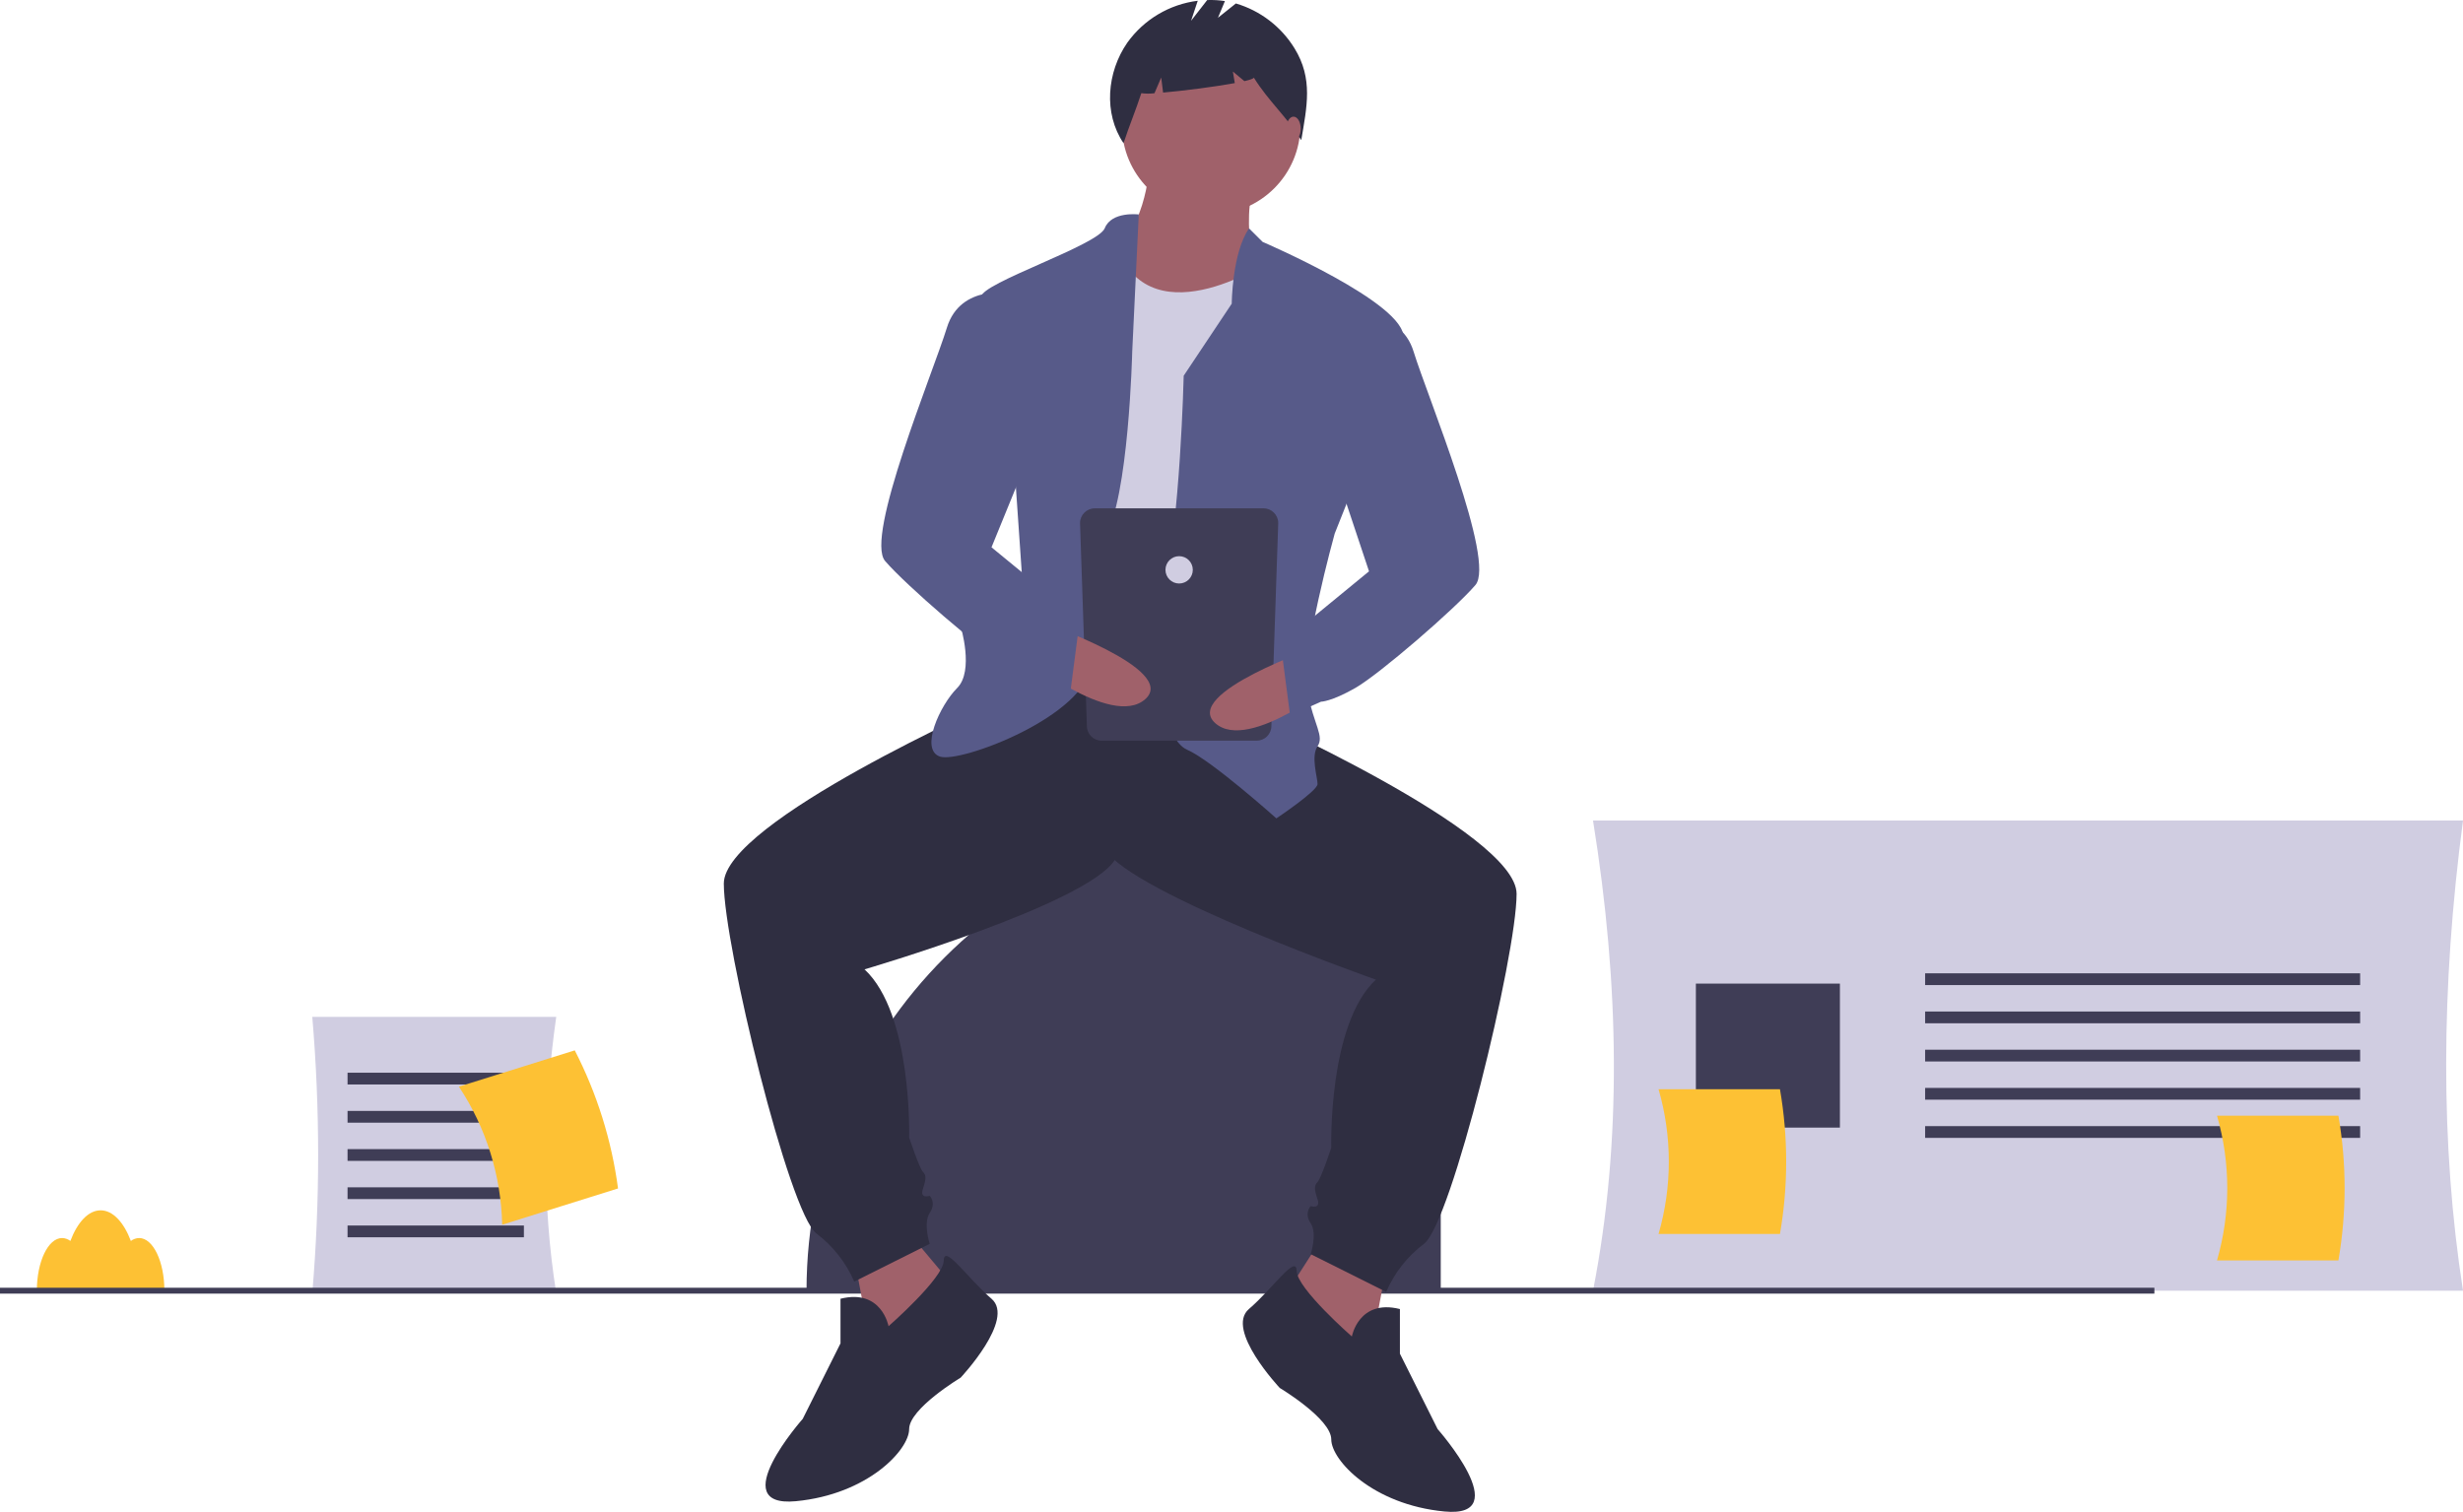
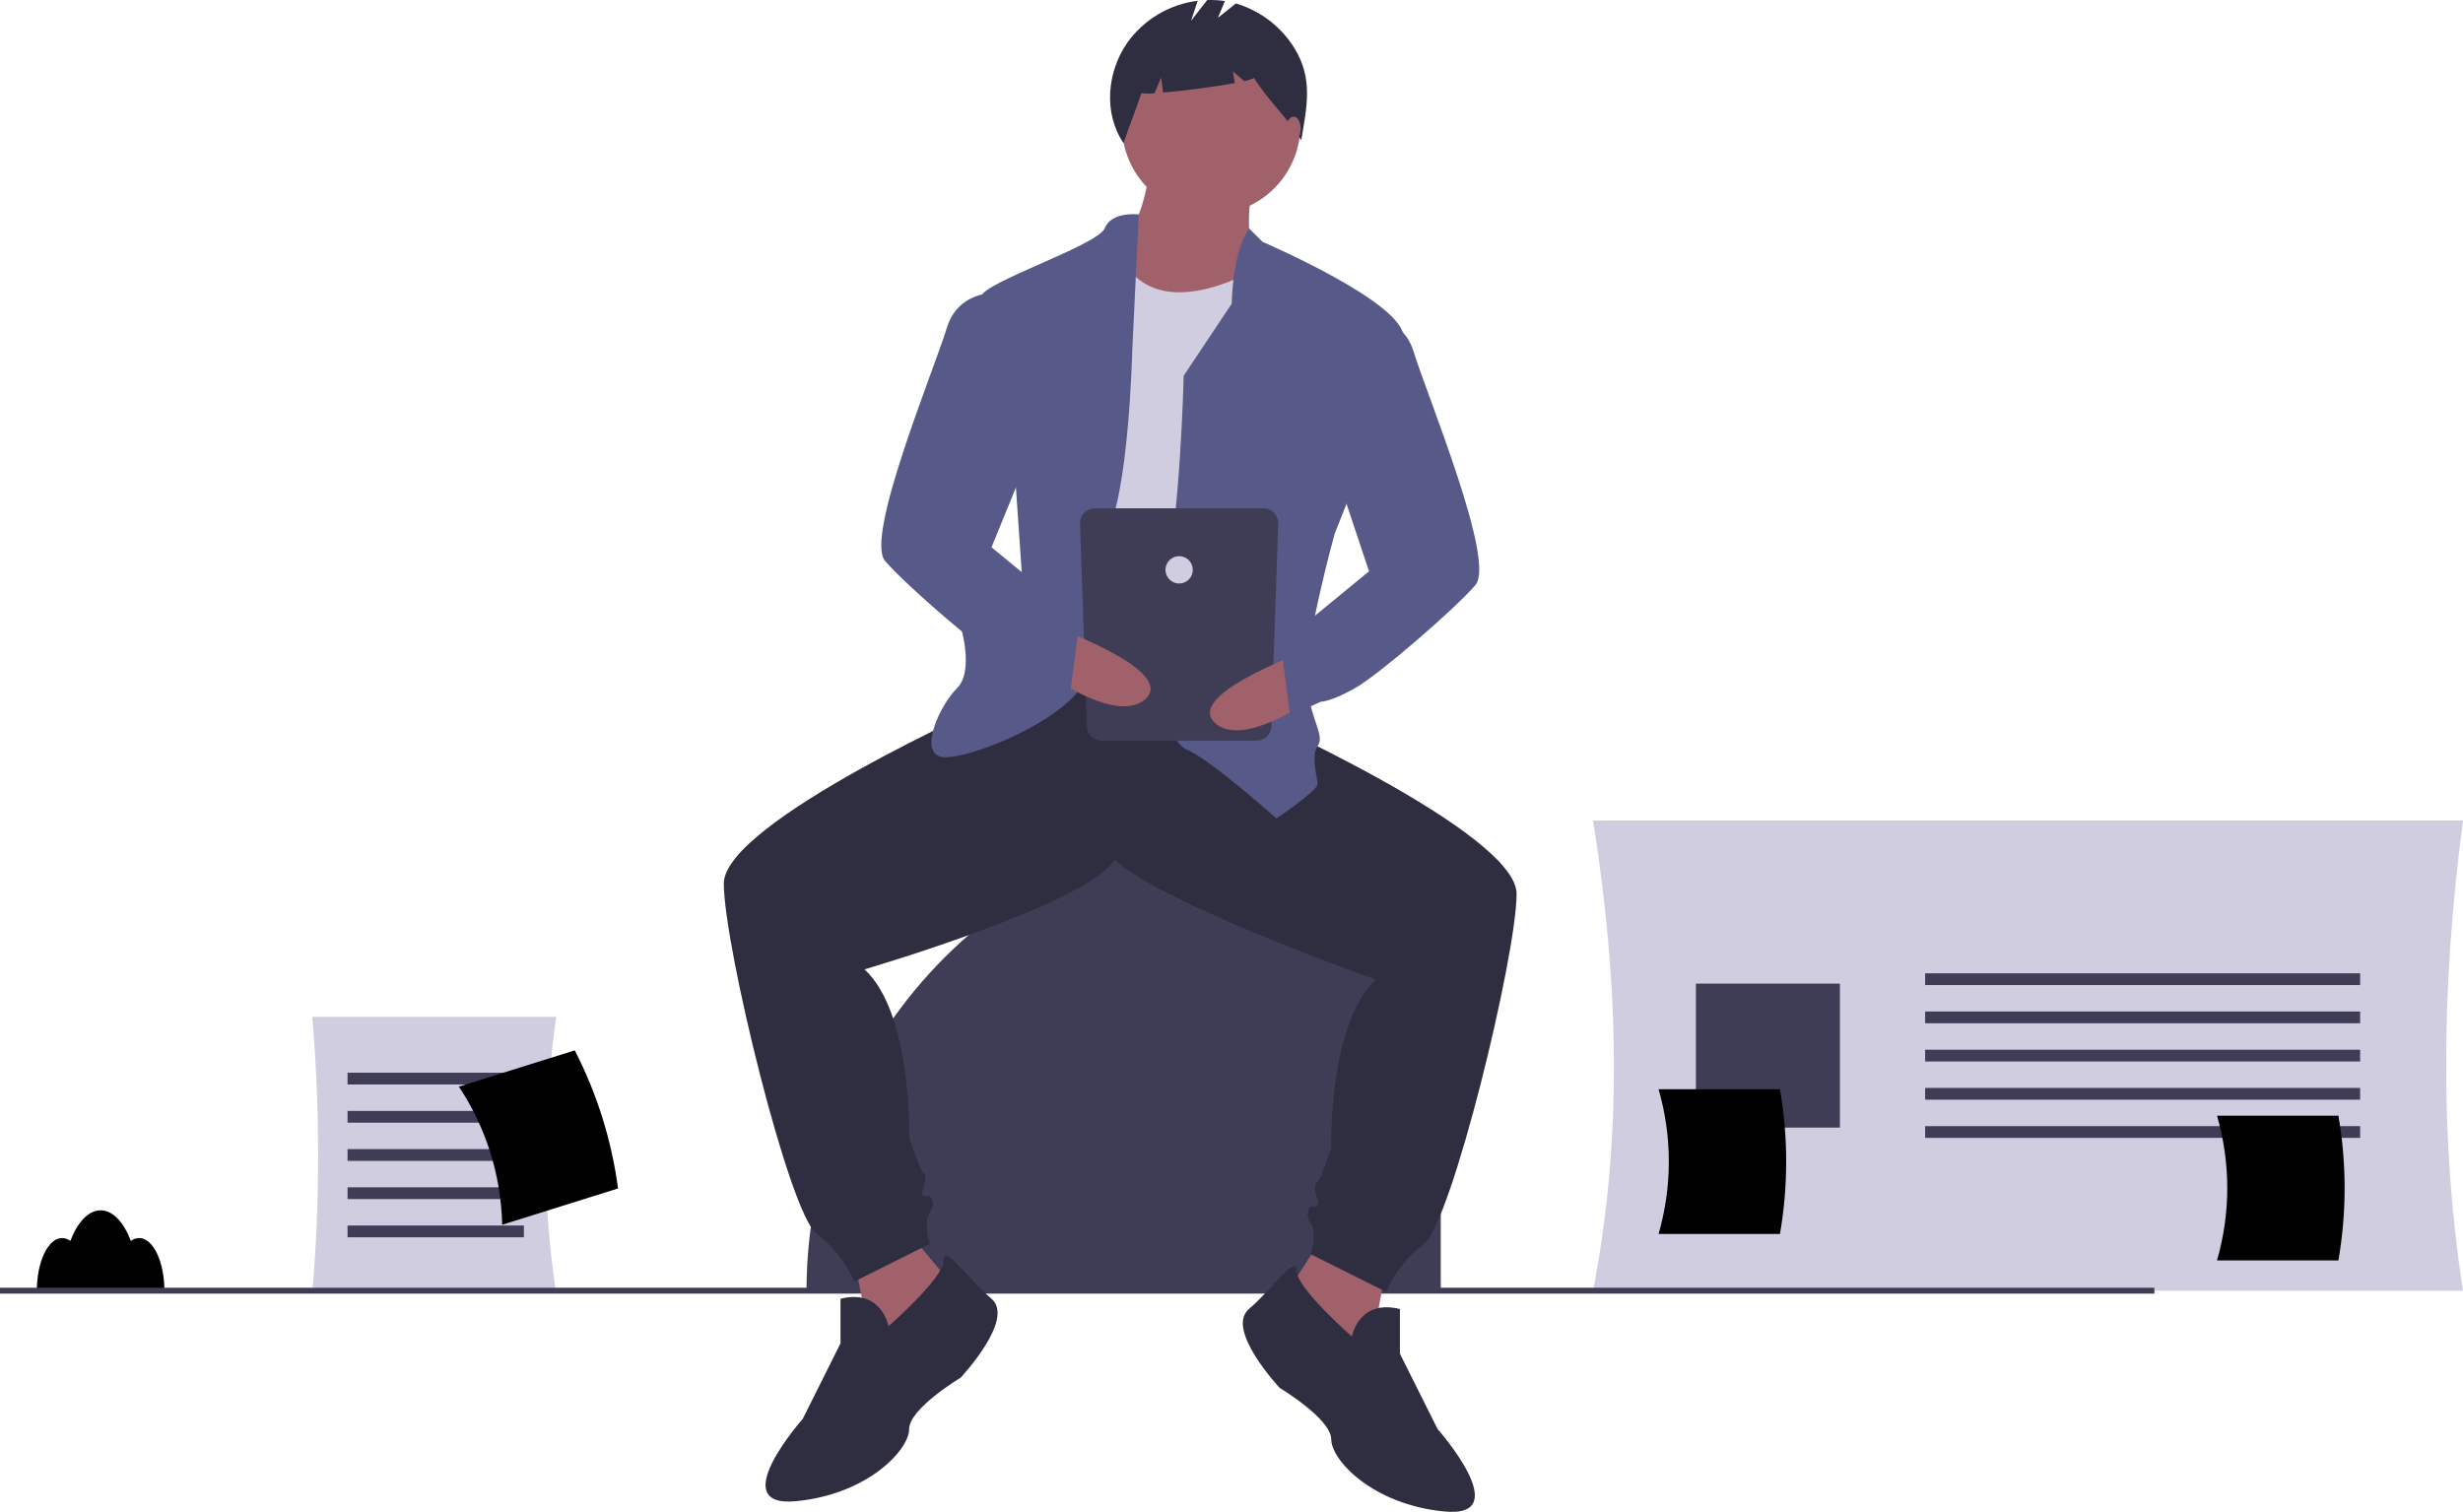
<svg xmlns="http://www.w3.org/2000/svg" id="befb3988-1ef2-42f3-9de0-b031ba9e9b47" data-name="Layer 1" width="946" height="580.794" viewBox="0 0 946 580.794">
  <path d="M1073,655.427H738.852c11.198-57.151,10.159-117.641,0-180.621H1073C1064.515,538.877,1064.253,599.204,1073,655.427Z" transform="translate(-127 -159.603)" fill="#d0cde1" />
  <rect x="739.415" y="373.906" width="167.074" height="4.516" fill="#3f3d56" />
  <rect x="739.415" y="388.581" width="167.074" height="4.516" fill="#3f3d56" />
  <rect x="739.415" y="403.256" width="167.074" height="4.516" fill="#3f3d56" />
  <rect x="739.415" y="417.932" width="167.074" height="4.516" fill="#3f3d56" />
  <rect x="739.415" y="432.607" width="167.074" height="4.516" fill="#3f3d56" />
  <rect x="651.363" y="377.857" width="55.315" height="55.315" fill="#3f3d56" />
  <path d="M490.949,314.718h0a62.421,62.421,0,0,1,62.421,62.421V495.893a0,0,0,0,1,0,0H309.774a0,0,0,0,1,0,0v-0A181.174,181.174,0,0,1,490.949,314.718Z" fill="#3f3d56" />
-   <path d="M180.444,635.202a5.392,5.392,0,0,0-3.179,1.119c-2.71-7.161-6.905-11.763-11.618-11.763s-8.908,4.602-11.618,11.763a5.392,5.392,0,0,0-3.179-1.119c-5.354,0-9.695,9.055-9.695,20.225h48.983C190.138,644.257,185.798,635.202,180.444,635.202Z" transform="translate(-127 -159.603)" fill="#fdc134" />
+   <path d="M180.444,635.202a5.392,5.392,0,0,0-3.179,1.119c-2.71-7.161-6.905-11.763-11.618-11.763s-8.908,4.602-11.618,11.763a5.392,5.392,0,0,0-3.179-1.119c-5.354,0-9.695,9.055-9.695,20.225h48.983C190.138,644.257,185.798,635.202,180.444,635.202Z" transform="translate(-127 -159.603)" fill="##8d0e0e" />
  <path d="M340.641,656.359h-93.697a627.008,627.008,0,0,0,0-106.115h93.697C335.482,586.588,335.18,622.016,340.641,656.359Z" transform="translate(-127 -159.603)" fill="#d0cde1" />
  <rect x="133.49" y="412.09" width="67.733" height="4.516" fill="#3f3d56" />
  <rect x="133.49" y="426.765" width="67.733" height="4.516" fill="#3f3d56" />
  <rect x="133.49" y="441.441" width="67.733" height="4.516" fill="#3f3d56" />
  <rect x="133.49" y="456.116" width="67.733" height="4.516" fill="#3f3d56" />
  <rect x="133.49" y="470.792" width="67.733" height="4.516" fill="#3f3d56" />
  <rect y="494.696" width="827.467" height="2.258" fill="#3f3d56" />
  <polygon points="328.096 483.106 336.005 525.287 370.277 498.923 349.846 474.538 328.096 483.106" fill="#a0616a" />
  <polygon points="532.411 487.06 524.502 529.241 490.23 502.878 506.707 477.174 532.411 487.06" fill="#a0616a" />
  <path d="M528.913,408.076l-19.772,21.091s-104.135,46.136-104.135,69.862,25.045,126.543,35.59,134.452a45.871,45.871,0,0,1,14.5,18.454l29-14.5s-2.636-7.909,0-11.863,0-6.591,0-6.591-3.954,1.318-2.636-2.636,1.318-5.273,0-6.591-5.273-13.182-5.273-13.182,1.318-47.454-17.136-64.59c0,0,85.68-25.045,96.226-42.181s13.182-79.09,13.182-79.09Z" transform="translate(-127 -159.603)" fill="#2f2e41" />
  <path d="M468.278,669.072s-2.636-14.5-18.454-10.545v17.136L435.324,704.662s-30.318,34.272-2.636,31.636,43.499-19.772,43.499-27.681,19.772-19.772,19.772-19.772,21.091-22.409,11.863-30.318-18.243-21.32-18.348-14.614S468.278,669.072,468.278,669.072Z" transform="translate(-127 -159.603)" fill="#2f2e41" />
  <path d="M585.594,398.849l19.772,34.272s104.135,46.136,104.135,69.862-25.045,126.543-35.59,134.452a45.871,45.871,0,0,0-14.5,18.454L630.412,641.39s2.636-7.909,0-11.863,0-6.591,0-6.591,3.954,1.318,2.636-2.636-1.318-5.273,0-6.591,5.273-13.182,5.273-13.182-1.318-47.454,17.136-64.59c0,0-93.589-32.954-104.135-50.09-13.505-21.946-3.631-112.067-6.591-81.726Z" transform="translate(-127 -159.603)" fill="#2f2e41" />
  <path d="M646.23,673.026s2.636-14.5,18.454-10.545V679.617l14.5,29s30.318,34.272,2.636,31.636S638.321,720.48,638.321,712.571s-19.772-19.772-19.772-19.772-21.091-22.409-11.863-30.318,18.243-21.32,18.348-14.614S646.23,673.026,646.23,673.026Z" transform="translate(-127 -159.603)" fill="#2f2e41" />
  <circle cx="465.185" cy="48.113" r="34.272" fill="#a0616a" />
  <path d="M568.458,223.534s-1.318,27.681-18.454,35.59,27.681,35.59,27.681,35.59l32.954-17.136s-7.909-38.227-1.318-46.136S568.458,223.534,568.458,223.534Z" transform="translate(-127 -159.603)" fill="#a0616a" />
  <path d="M615.912,259.124s-45.92,31.314-59.869-4.115c0,0-33.721,13.342-32.402,22.569s-2.636,135.77-2.636,135.77,55.363,15.818,71.181,0S615.912,259.124,615.912,259.124Z" transform="translate(-127 -159.603)" fill="#d0cde1" />
  <path d="M606.748,247.346l5.209,5.187s55.363,23.727,54.045,36.908-26.363,75.135-26.363,75.135-13.182,47.454-10.545,60.635,6.591,17.136,3.954,21.091,0,11.863,0,14.5S617.23,473.984,617.23,473.984s-25.045-22.409-34.272-26.363-15.818-34.272-9.227-60.635,7.909-83.044,7.909-83.044l18.454-27.681S600.221,256.659,606.748,247.346Z" transform="translate(-127 -159.603)" fill="#575a89" />
  <path d="M564.38,241.988s-10.421-1.318-13.058,5.273-47.454,21.091-47.454,26.363,13.182,71.181,13.182,71.181l2.636,38.227L495.959,400.167s5.273,17.136-1.318,23.727-14.5,23.727-6.591,26.363,56.681-15.818,57.999-35.59S542.095,380.395,551.322,365.895s10.545-71.181,10.545-71.181Z" transform="translate(-127 -159.603)" fill="#575a89" />
  <path d="M624.193,178.146a39.582,39.582,0,0,0-22.516-17.213l-6.884,5.507,2.676-6.424a36.439,36.439,0,0,0-6.804-.393l-6.194,7.964,2.564-7.691a39.204,39.204,0,0,0-27.045,16.087c-7.883,11.367-9.213,27.175-1.46,38.631,2.128-6.541,4.712-12.678,6.84-19.219a19.361,19.361,0,0,0,5.043.025l2.59-6.042.723,5.787c8.026-.699,19.931-2.235,27.54-3.641l-.74-4.439,4.427,3.689c2.331-.537,3.715-1.023,3.601-1.395,5.659,9.123,12.585,14.95,18.243,24.073C628.947,200.582,631.421,189.885,624.193,178.146Z" transform="translate(-127 -159.603)" fill="#2f2e41" />
  <ellipse cx="496.821" cy="49.431" rx="2.768" ry="4.614" fill="#a0616a" />
  <path d="M609.671,444.134h-59.568a5.653,5.653,0,0,1-5.653-5.653l-2.625-77.943a5.653,5.653,0,0,1,5.653-5.653H612.296a5.653,5.653,0,0,1,5.653,5.653l-2.625,77.943A5.653,5.653,0,0,1,609.671,444.134Z" transform="translate(-127 -159.603)" fill="#3f3d56" />
  <circle cx="452.887" cy="218.907" r="5.25" fill="#d0cde1" />
  <path d="M633.396,407.906s-52.618,18.038-39.61,29.524,47.664-16.88,47.664-16.88Z" transform="translate(-127 -159.603)" fill="#a0616a" />
  <path d="M644.911,281.533s19.772-3.954,25.045,13.182,31.636,80.408,23.727,89.635-36.908,34.272-46.136,39.545-13.182,5.273-13.182,5.273l-11.863,5.273-3.954-30.318,13.529-8.014,20.743-17.031-11.863-35.59Z" transform="translate(-127 -159.603)" fill="#575a89" />
  <path d="M527.247,398.679S579.865,416.717,566.857,428.203s-47.664-16.88-47.664-16.88Z" transform="translate(-127 -159.603)" fill="#a0616a" />
  <path d="M515.732,272.306s-19.772-3.954-25.045,13.182S459.051,365.895,466.96,375.122s36.908,34.272,46.136,39.545,13.182,5.273,13.182,5.273l11.863,5.273,3.954-30.318-13.529-8.014-20.743-17.031,19.113-46.795Z" transform="translate(-127 -159.603)" fill="#575a89" />
-   <path d="M319.882,630.093l44.495-13.939a163.079,163.079,0,0,0-16.619-53.051l-44.495,13.939A100.031,100.031,0,0,1,319.882,630.093Z" transform="translate(-127 -159.603)" fill="#fdc134" />
-   <path d="M764.031,633.634h46.627a163.079,163.079,0,0,0,0-55.593h-46.627A100.031,100.031,0,0,1,764.031,633.634Z" transform="translate(-127 -159.603)" fill="#fdc134" />
-   <path d="M978.518,643.794h46.627a163.08,163.08,0,0,0,0-55.593H978.518A100.031,100.031,0,0,1,978.518,643.794Z" transform="translate(-127 -159.603)" fill="#fdc134" />
+   <path d="M319.882,630.093l44.495-13.939a163.079,163.079,0,0,0-16.619-53.051l-44.495,13.939A100.031,100.031,0,0,1,319.882,630.093Z" transform="translate(-127 -159.603)" fill="##8d0e0e" />
+   <path d="M764.031,633.634h46.627a163.079,163.079,0,0,0,0-55.593h-46.627A100.031,100.031,0,0,1,764.031,633.634Z" transform="translate(-127 -159.603)" fill="##8d0e0e" />
+   <path d="M978.518,643.794h46.627a163.08,163.08,0,0,0,0-55.593H978.518A100.031,100.031,0,0,1,978.518,643.794Z" transform="translate(-127 -159.603)" fill="##8d0e0e" />
</svg>
